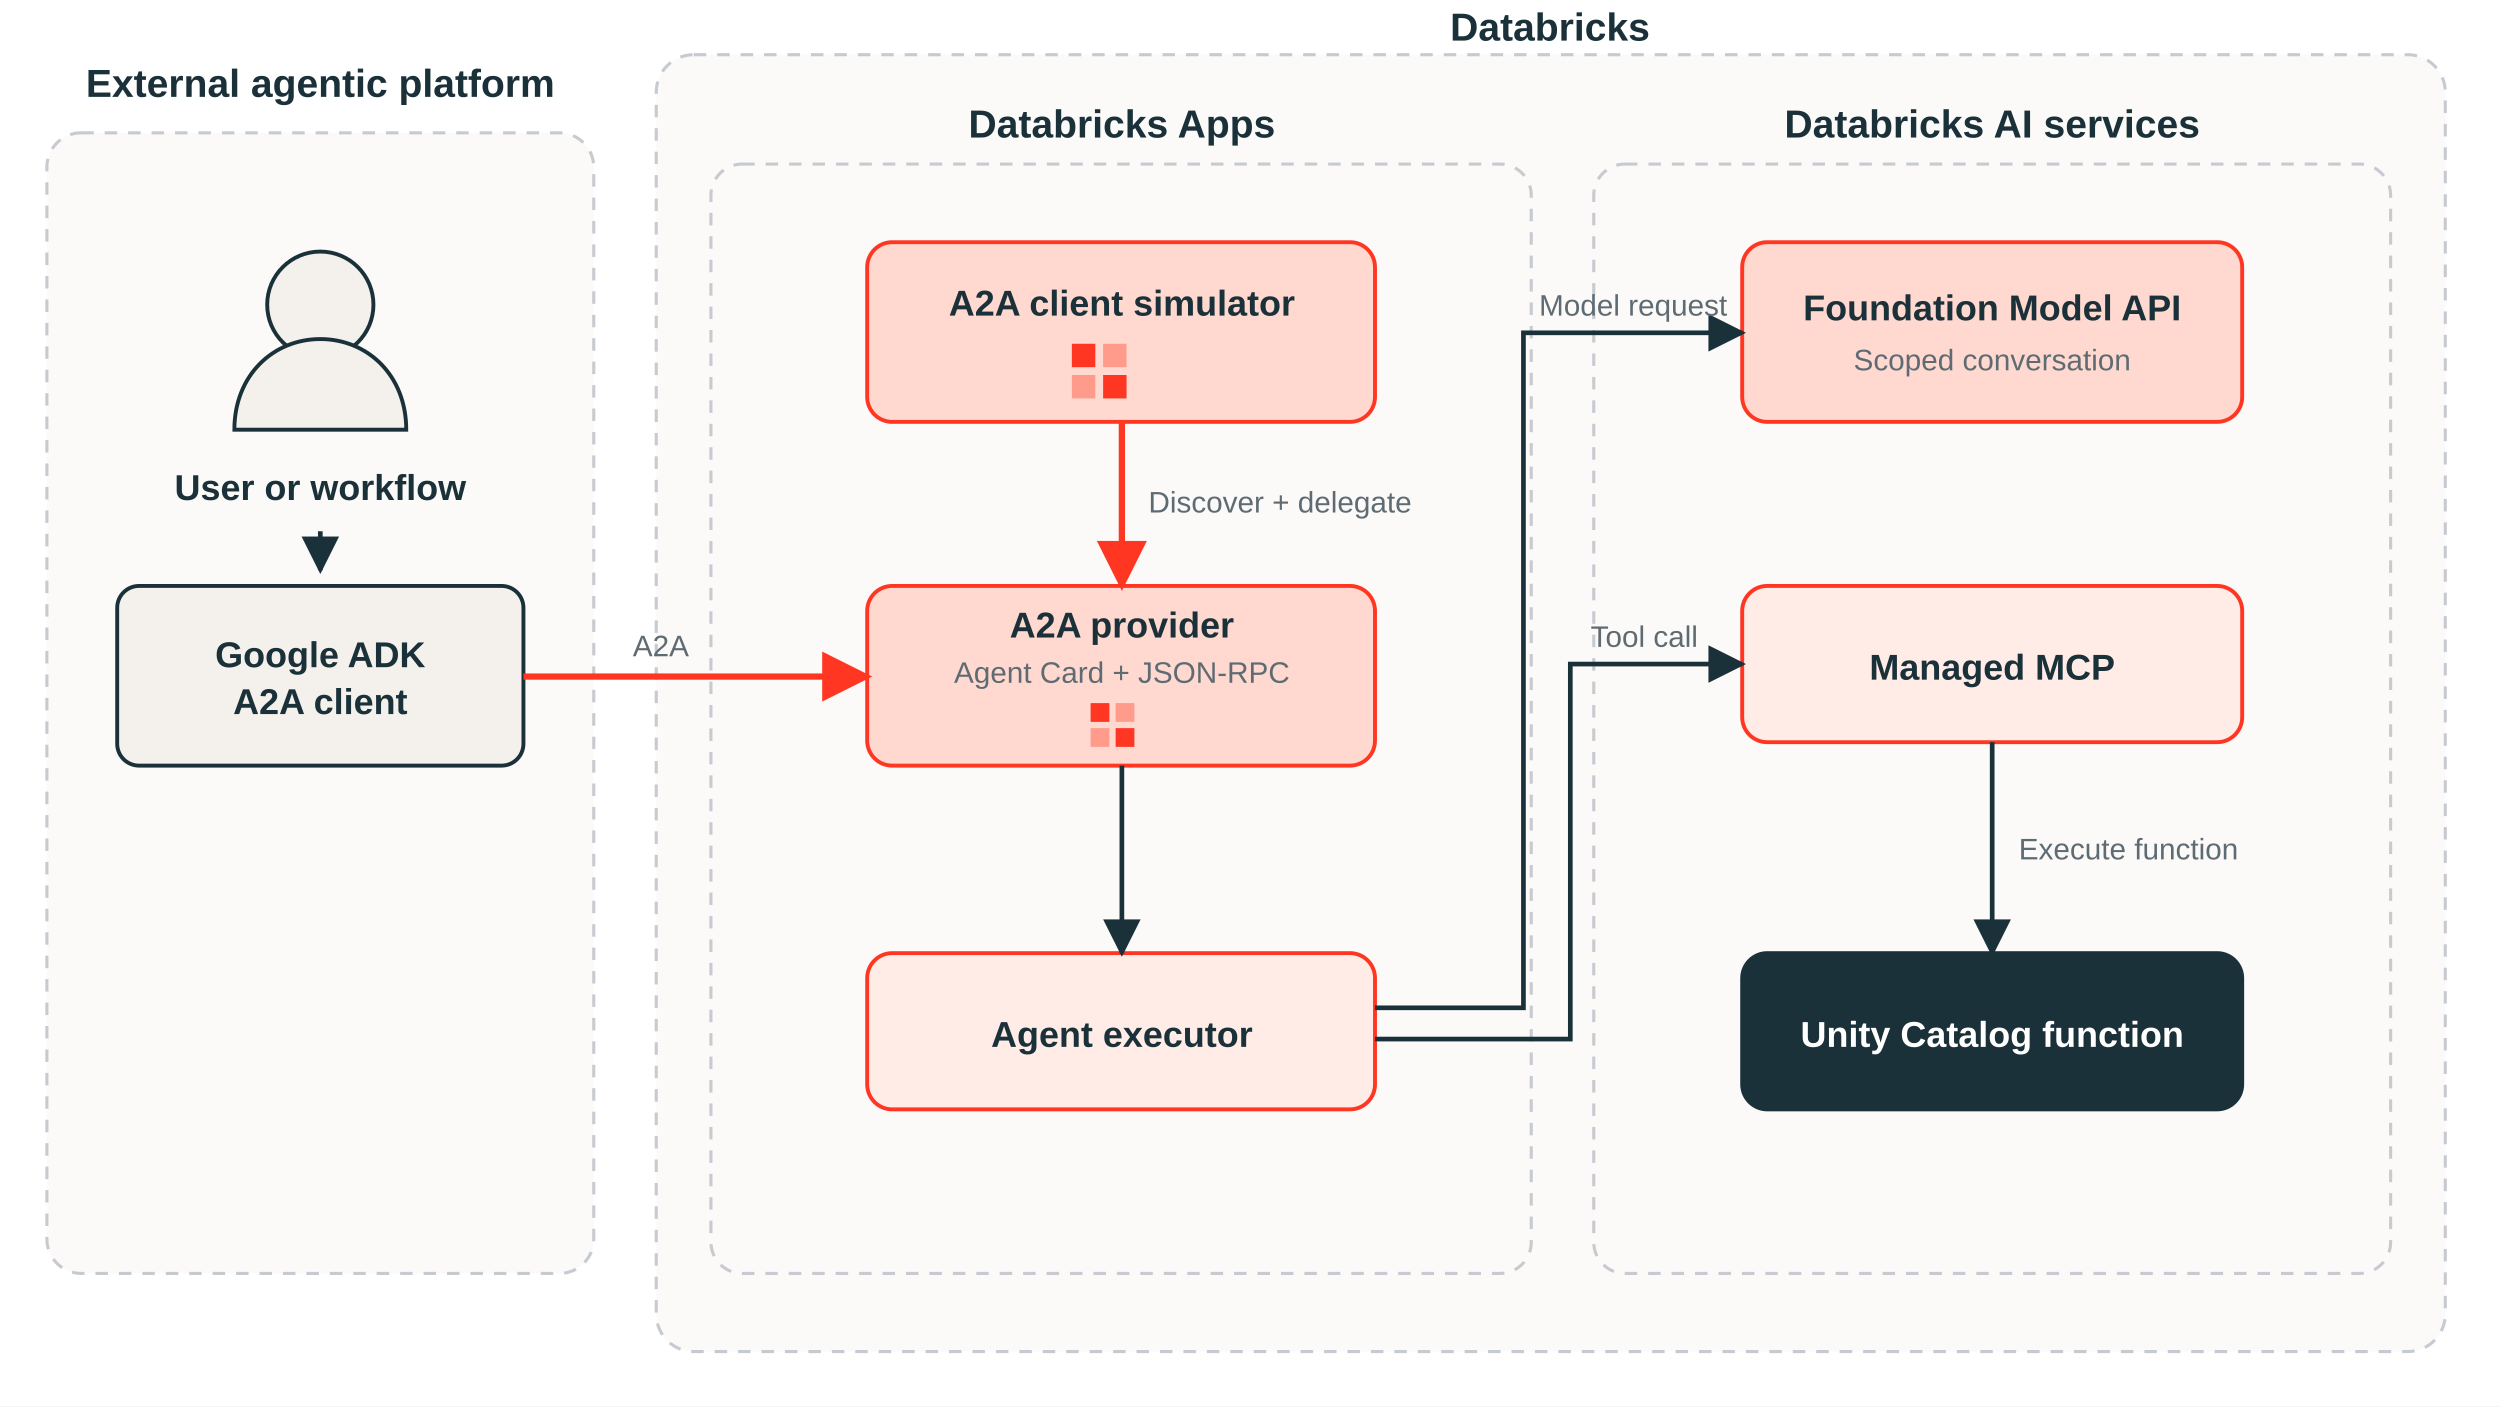
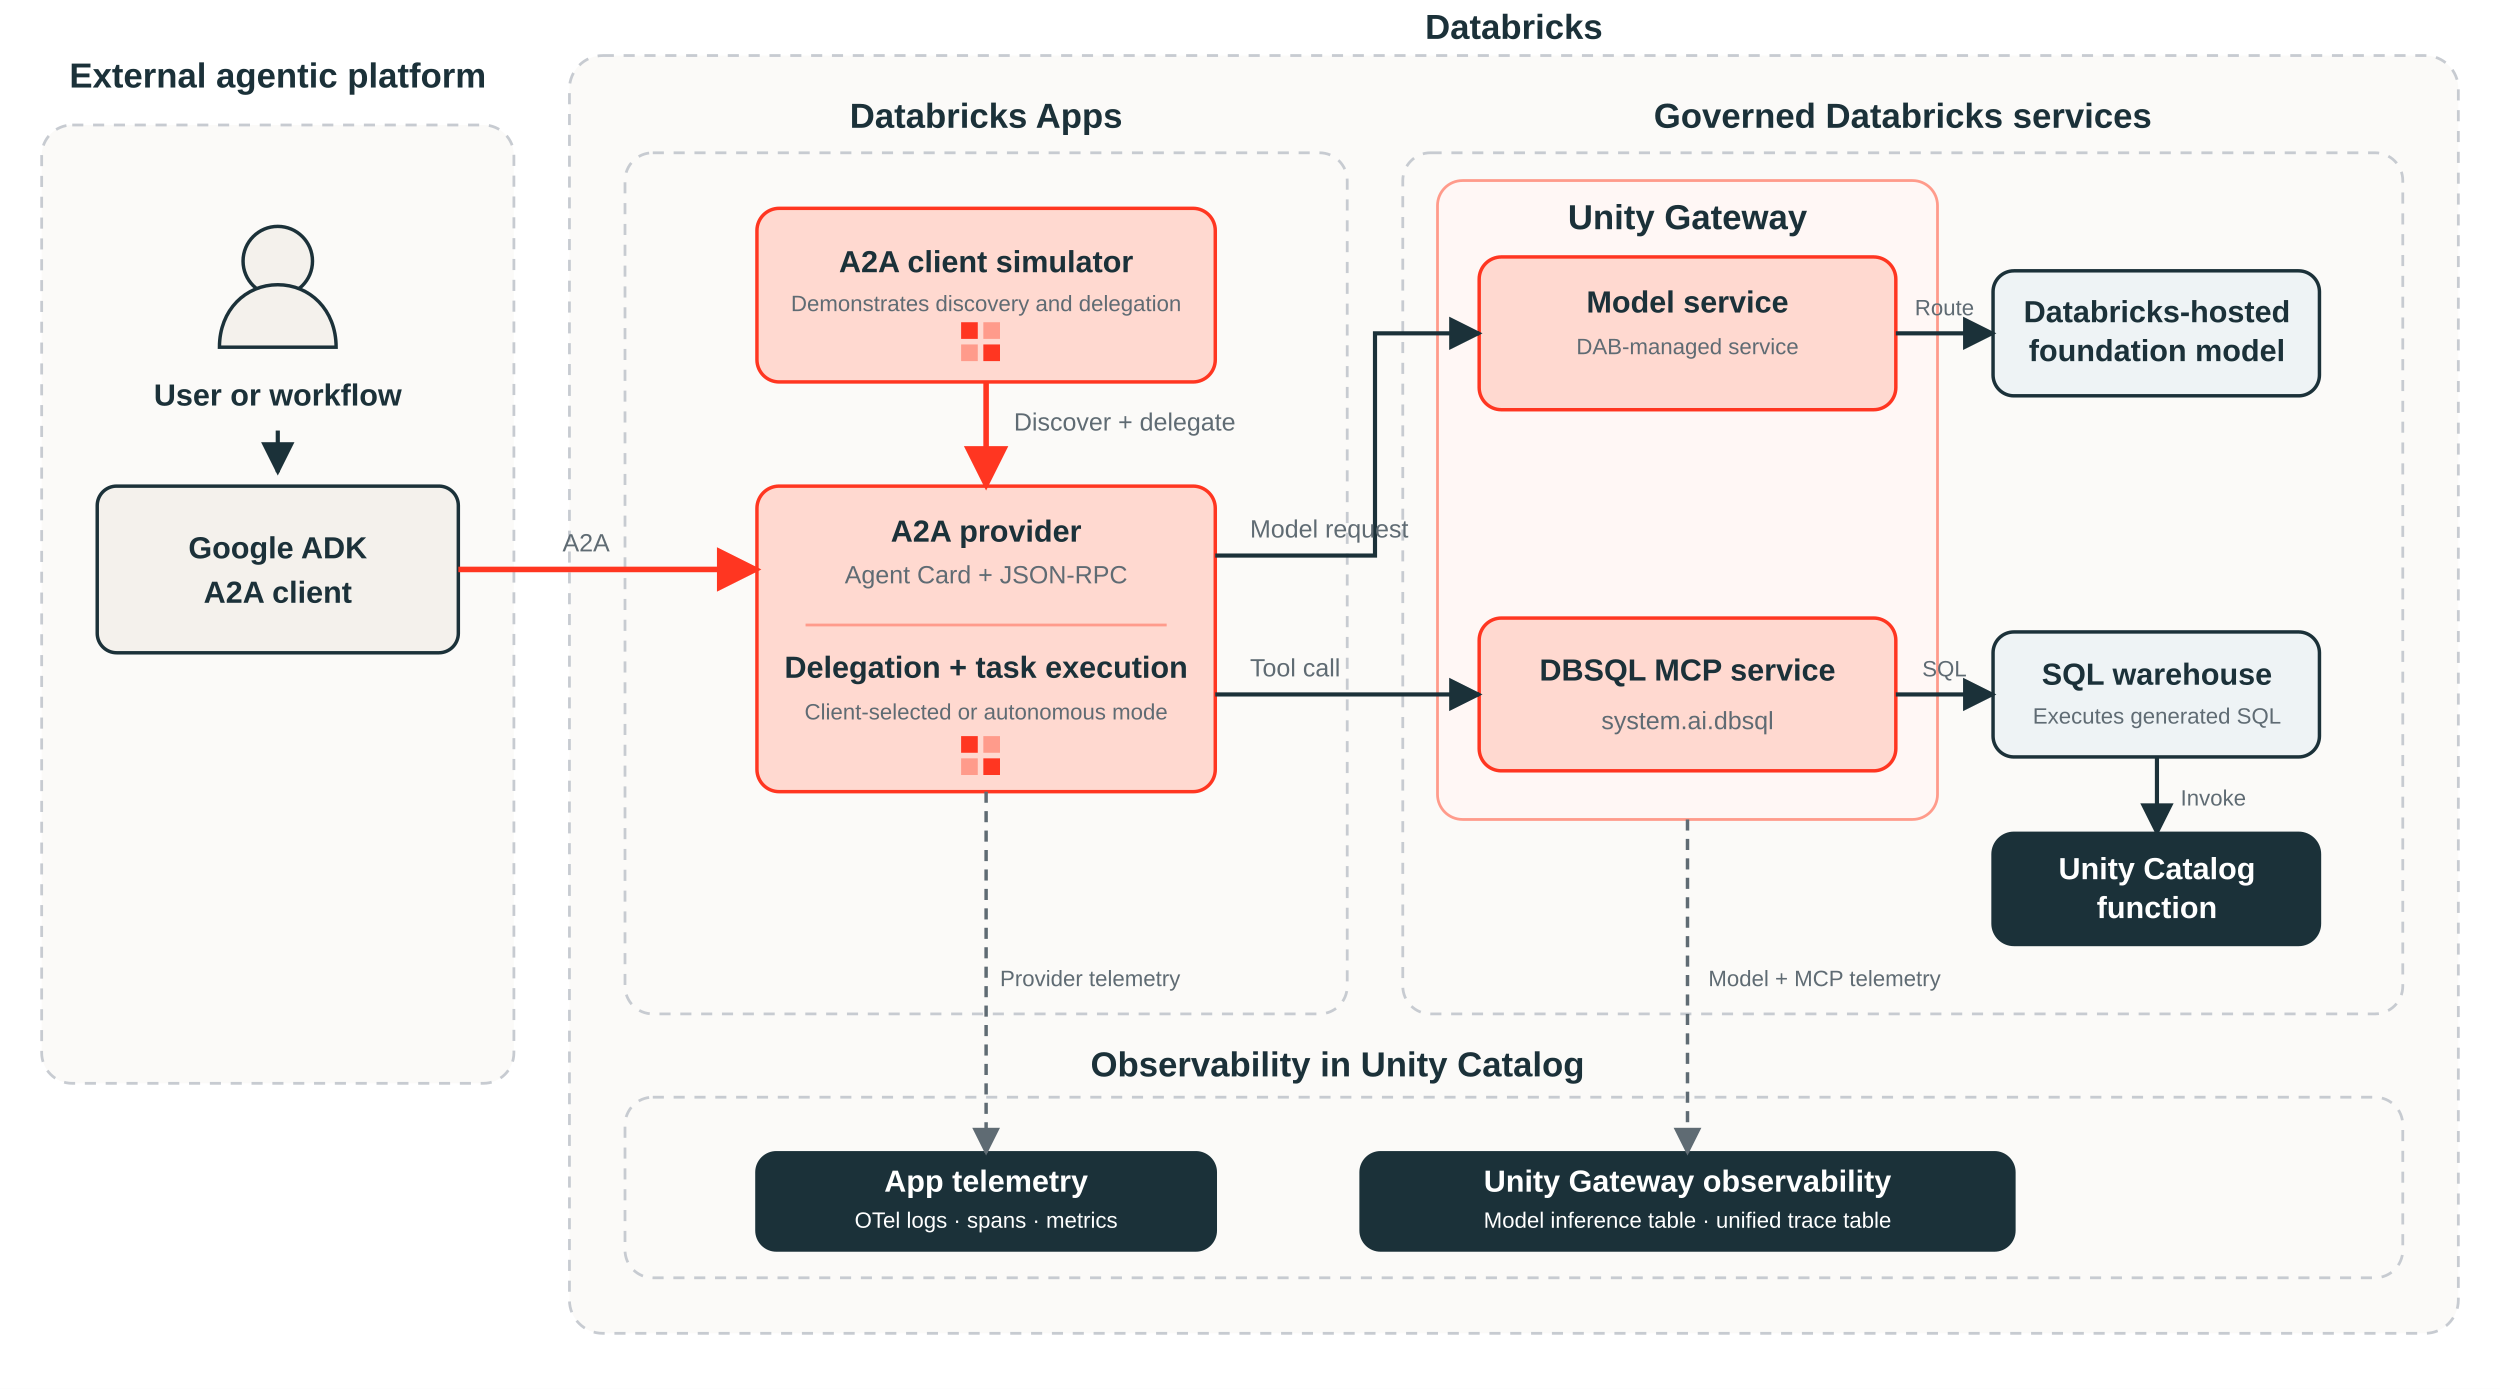
- <svg xmlns="http://www.w3.org/2000/svg" width="1600" height="900" viewBox="0 0 1600 900">
+ <svg xmlns="http://www.w3.org/2000/svg" width="1800" height="1000" viewBox="0 0 1800 1000">
  <defs>
    <style>
      text { font-family: Arial, Helvetica, sans-serif; fill: #1b3139; }
      .section { fill: #fbfaf8; stroke: #c7cbd1; stroke-width: 2; stroke-dasharray: 8 7; }
      .source { fill: #f4f1ec; stroke: #1b3139; stroke-width: 2.5; }
      .app { fill: #ffd9d0; stroke: #ff3621; stroke-width: 2.5; }
-       .compute { fill: #ffece7; stroke: #ff3621; stroke-width: 2.5; }
+       .service { fill: #ffece7; stroke: #ff3621; stroke-width: 2.5; }
+       .compute { fill: #eef3f5; stroke: #1b3139; stroke-width: 2.5; }
      .govern { fill: #1b3139; stroke: #1b3139; stroke-width: 2.5; }
+       .gateway-group { fill: #fff7f5; stroke: #ff9b8b; stroke-width: 2; }
      .flow { fill: none; stroke: #1b3139; stroke-width: 3; marker-end: url(#arrow); }
      .a2a { fill: none; stroke: #ff3621; stroke-width: 4; marker-end: url(#arrow-lava); }
-       .label { font-size: 19px; fill: #5f6b73; }
-       .node-title { font-size: 23px; font-weight: 600; text-anchor: middle; }
+       .telemetry { fill: none; stroke: #5f6b73; stroke-width: 2.5; stroke-dasharray: 8 6; marker-end: url(#arrow-muted); }
+       .label { font-size: 18px; fill: #5f6b73; }
+       .small { font-size: 16px; fill: #5f6b73; }
+       .node-title { font-size: 22px; font-weight: 600; text-anchor: middle; }
      .section-title { font-size: 25px; font-weight: 600; text-anchor: middle; }
    </style>
    <marker id="arrow" viewBox="0 0 10 10" refX="9" refY="5" markerWidth="8" markerHeight="8" orient="auto-start-reverse">
-       <path d="M 0 0 L 10 5 L 0 10 z" fill="#1b3139" />
+       <path d="M0 0 L10 5 L0 10 z" fill="#1b3139" />
    </marker>
    <marker id="arrow-lava" viewBox="0 0 10 10" refX="9" refY="5" markerWidth="8" markerHeight="8" orient="auto-start-reverse">
-       <path d="M 0 0 L 10 5 L 0 10 z" fill="#ff3621" />
+       <path d="M0 0 L10 5 L0 10 z" fill="#ff3621" />
+     </marker>
+     <marker id="arrow-muted" viewBox="0 0 10 10" refX="9" refY="5" markerWidth="8" markerHeight="8" orient="auto-start-reverse">
+       <path d="M0 0 L10 5 L0 10 z" fill="#5f6b73" />
    </marker>
  </defs>
-   <rect width="1600" height="900" fill="#ffffff" />
-   <rect class="section" x="30" y="85" width="350" height="730" rx="22" />
-   <text class="section-title" x="205" y="62">External agentic platform</text>
-   <circle class="source" cx="205" cy="195" r="34" />
-   <path class="source" d="M150 275c0-35 25-58 55-58s55 23 55 58z" />
-   <text class="node-title" x="205" y="320">User or workflow</text>
-   <path class="flow" d="M205 340 V365" />
-   <rect class="source" x="75" y="375" width="260" height="115" rx="14" />
-   <text class="node-title" x="205" y="427">Google ADK</text>
-   <text class="node-title" x="205" y="457">A2A client</text>
-   <rect class="section" x="420" y="35" width="1145" height="830" rx="24" />
-   <text class="section-title" x="992" y="26">Databricks</text>
-   <rect class="section" x="455" y="105" width="525" height="710" rx="20" />
-   <text class="section-title" x="718" y="88">Databricks Apps</text>
-   <rect class="app" x="555" y="155" width="325" height="115" rx="16" />
-   <text class="node-title" x="718" y="202">A2A client simulator</text>
-   <g transform="translate(686 220)">
-     <rect x="0" y="0" width="15" height="15" fill="#ff3621" />
-     <rect x="20" y="0" width="15" height="15" fill="#ff9b8b" />
-     <rect x="0" y="20" width="15" height="15" fill="#ff9b8b" />
-     <rect x="20" y="20" width="15" height="15" fill="#ff3621" />
-   </g>
-   <rect class="app" x="555" y="375" width="325" height="115" rx="16" />
-   <text class="node-title" x="718" y="408">A2A provider</text>
-   <text class="label" x="718" y="437" text-anchor="middle">Agent Card + JSON-RPC</text>
-   <g transform="translate(698 450)">
+   <rect width="1800" height="1000" fill="#ffffff" />
+   <rect class="section" x="30" y="90" width="340" height="690" rx="22" />
+   <text class="section-title" x="200" y="63">External agentic platform</text>
+   <circle class="source" cx="200" cy="188" r="25" />
+   <path class="source" d="M158 250c0-27 19-45 42-45s42 18 42 45z" />
+   <text class="node-title" x="200" y="292">User or workflow</text>
+   <path class="flow" d="M200 310 V340" />
+   <rect class="source" x="70" y="350" width="260" height="120" rx="14" />
+   <text class="node-title" x="200" y="402">Google ADK</text>
+   <text class="node-title" x="200" y="434">A2A client</text>
+   <rect class="section" x="410" y="40" width="1360" height="920" rx="24" />
+   <text class="section-title" x="1090" y="28">Databricks</text>
+   <rect class="section" x="450" y="110" width="520" height="620" rx="20" />
+   <text class="section-title" x="710" y="92">Databricks Apps</text>
+   <rect class="app" x="545" y="150" width="330" height="125" rx="16" />
+   <text class="node-title" x="710" y="196">A2A client simulator</text>
+   <text class="small" x="710" y="224" text-anchor="middle">Demonstrates discovery and delegation</text>
+   <g transform="translate(692 232)">
    <rect x="0" y="0" width="12" height="12" fill="#ff3621" />
    <rect x="16" y="0" width="12" height="12" fill="#ff9b8b" />
    <rect x="0" y="16" width="12" height="12" fill="#ff9b8b" />
    <rect x="16" y="16" width="12" height="12" fill="#ff3621" />
  </g>
-   <rect class="compute" x="555" y="610" width="325" height="100" rx="16" />
-   <text class="node-title" x="718" y="670">Agent executor</text>
-   <path class="a2a" d="M718 270 V375" />
-   <text class="label" x="735" y="328">Discover + delegate</text>
-   <path class="a2a" d="M335 433 H555" />
-   <text class="label" x="405" y="420">A2A</text>
-   <path class="flow" d="M718 490 V610" />
-   <rect class="section" x="1020" y="105" width="510" height="710" rx="20" />
-   <text class="section-title" x="1275" y="88">Databricks AI services</text>
-   <rect class="app" x="1115" y="155" width="320" height="115" rx="16" />
-   <text class="node-title" x="1275" y="205">Foundation Model API</text>
-   <text class="label" x="1275" y="237" text-anchor="middle">Scoped conversation</text>
-   <rect class="compute" x="1115" y="375" width="320" height="100" rx="16" />
-   <text class="node-title" x="1275" y="435">Managed MCP</text>
-   <rect class="govern" x="1115" y="610" width="320" height="100" rx="16" />
-   <text class="node-title" x="1275" y="670" style="fill:#ffffff">Unity Catalog function</text>
-   <path class="flow" d="M880 645 H975 V213 H1115" />
-   <text class="label" x="985" y="202">Model request</text>
-   <path class="flow" d="M880 665 H1005 V425 H1115" />
-   <text class="label" x="1018" y="414">Tool call</text>
-   <path class="flow" d="M1275 475 V610" />
-   <text class="label" x="1292" y="550">Execute function</text>
+   <rect class="app" x="545" y="350" width="330" height="220" rx="16" />
+   <text class="node-title" x="710" y="390">A2A provider</text>
+   <text class="label" x="710" y="420" text-anchor="middle">Agent Card + JSON-RPC</text>
+   <path d="M580 450 H840" fill="none" stroke="#ff9b8b" stroke-width="2" />
+   <text class="node-title" x="710" y="488">Delegation + task execution</text>
+   <text class="small" x="710" y="518" text-anchor="middle">Client-selected or autonomous mode</text>
+   <g transform="translate(692 530)">
+     <rect x="0" y="0" width="12" height="12" fill="#ff3621" />
+     <rect x="16" y="0" width="12" height="12" fill="#ff9b8b" />
+     <rect x="0" y="16" width="12" height="12" fill="#ff9b8b" />
+     <rect x="16" y="16" width="12" height="12" fill="#ff3621" />
+   </g>
+   <path class="a2a" d="M710 275 V350" />
+   <text class="label" x="730" y="310">Discover + delegate</text>
+   <path class="a2a" d="M330 410 H545" />
+   <text class="label" x="405" y="397">A2A</text>
+   <rect class="section" x="1010" y="110" width="720" height="620" rx="20" />
+   <text class="section-title" x="1370" y="92">Governed Databricks services</text>
+   <rect class="gateway-group" x="1035" y="130" width="360" height="460" rx="18" />
+   <text class="section-title" x="1215" y="165">Unity Gateway</text>
+   <rect class="app" x="1065" y="185" width="300" height="110" rx="16" />
+   <text class="node-title" x="1215" y="225">Model service</text>
+   <text class="small" x="1215" y="255" text-anchor="middle">DAB-managed service</text>
+   <rect class="compute" x="1435" y="195" width="235" height="90" rx="15" />
+   <text class="node-title" x="1553" y="232">Databricks-hosted</text>
+   <text class="node-title" x="1553" y="260">foundation model</text>
+   <rect class="app" x="1065" y="445" width="300" height="110" rx="16" />
+   <text class="node-title" x="1215" y="490">DBSQL MCP service</text>
+   <text class="label" x="1215" y="525" text-anchor="middle">system.ai.dbsql</text>
+   <rect class="compute" x="1435" y="455" width="235" height="90" rx="15" />
+   <text class="node-title" x="1553" y="493">SQL warehouse</text>
+   <text class="small" x="1553" y="521" text-anchor="middle">Executes generated SQL</text>
+   <rect class="govern" x="1435" y="600" width="235" height="80" rx="15" />
+   <text class="node-title" x="1553" y="633" style="fill:#ffffff">Unity Catalog</text>
+   <text class="node-title" x="1553" y="661" style="fill:#ffffff">function</text>
+   <path class="flow" d="M875 400 H990 V240 H1065" />
+   <text class="label" x="900" y="387">Model request</text>
+   <path class="flow" d="M875 500 H1065" />
+   <text class="label" x="900" y="487">Tool call</text>
+   <path class="flow" d="M1365 240 H1435" />
+   <text class="small" x="1400" y="227" text-anchor="middle">Route</text>
+   <path class="flow" d="M1365 500 H1435" />
+   <text class="small" x="1400" y="487" text-anchor="middle">SQL</text>
+   <path class="flow" d="M1553 545 V600" />
+   <text class="small" x="1570" y="580">Invoke</text>
+   <rect class="section" x="450" y="790" width="1280" height="130" rx="20" />
+   <rect class="govern" x="545" y="830" width="330" height="70" rx="14" />
+   <text class="node-title" x="710" y="858" style="fill:#ffffff">App telemetry</text>
+   <text class="small" x="710" y="884" text-anchor="middle" style="fill:#ffffff">OTel logs · spans · metrics</text>
+   <rect class="govern" x="980" y="830" width="470" height="70" rx="14" />
+   <text class="node-title" x="1215" y="858" style="fill:#ffffff">Unity Gateway observability</text>
+   <text class="small" x="1215" y="884" text-anchor="middle" style="fill:#ffffff">Model inference table · unified trace table</text>
+   <path class="telemetry" d="M710 570 V830" />
+   <text class="small" x="720" y="710">Provider telemetry</text>
+   <path class="telemetry" d="M1215 590 V830" />
+   <text class="small" x="1230" y="710">Model + MCP telemetry</text>
+   <text class="section-title" x="963" y="775">Observability in Unity Catalog</text>
</svg>
